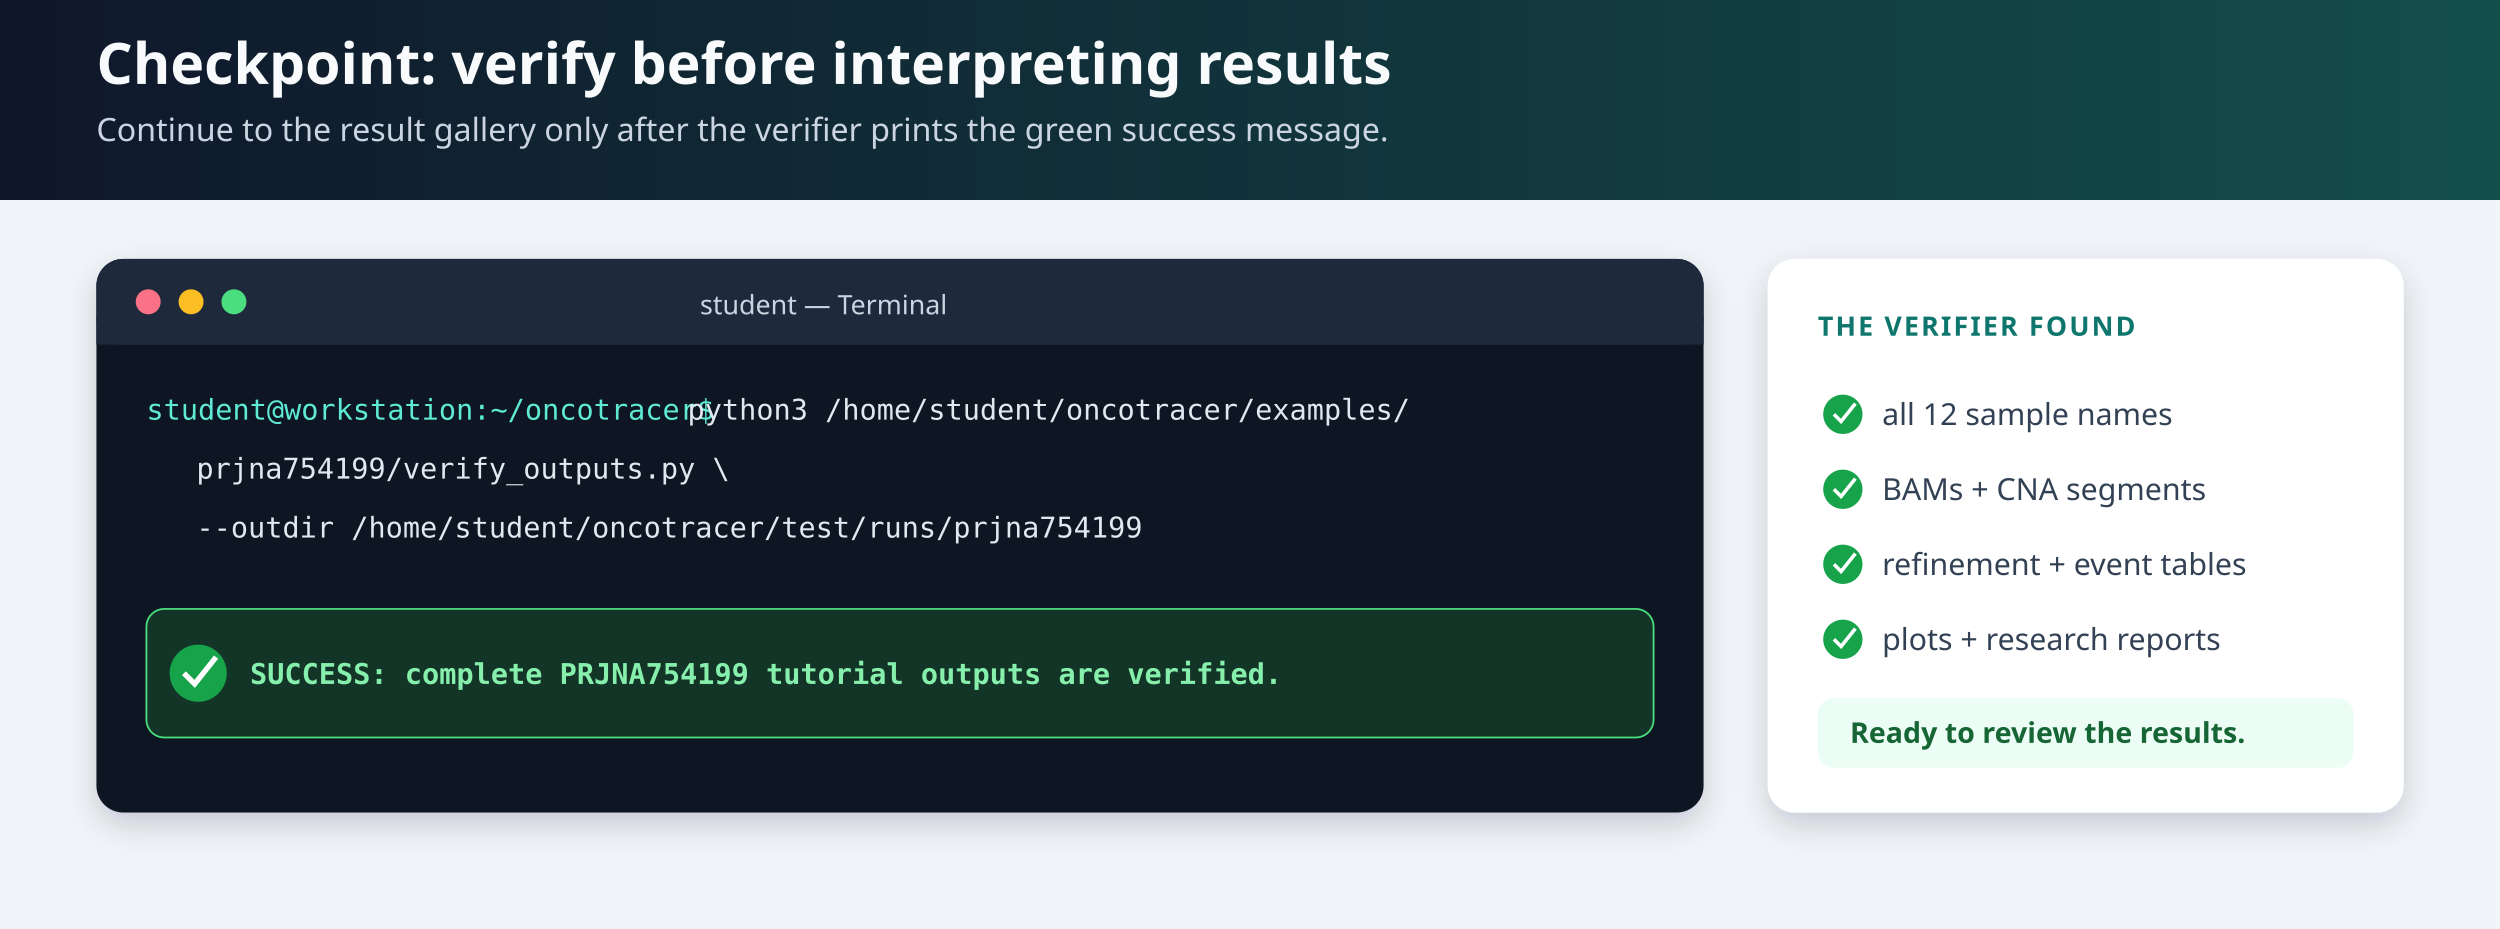
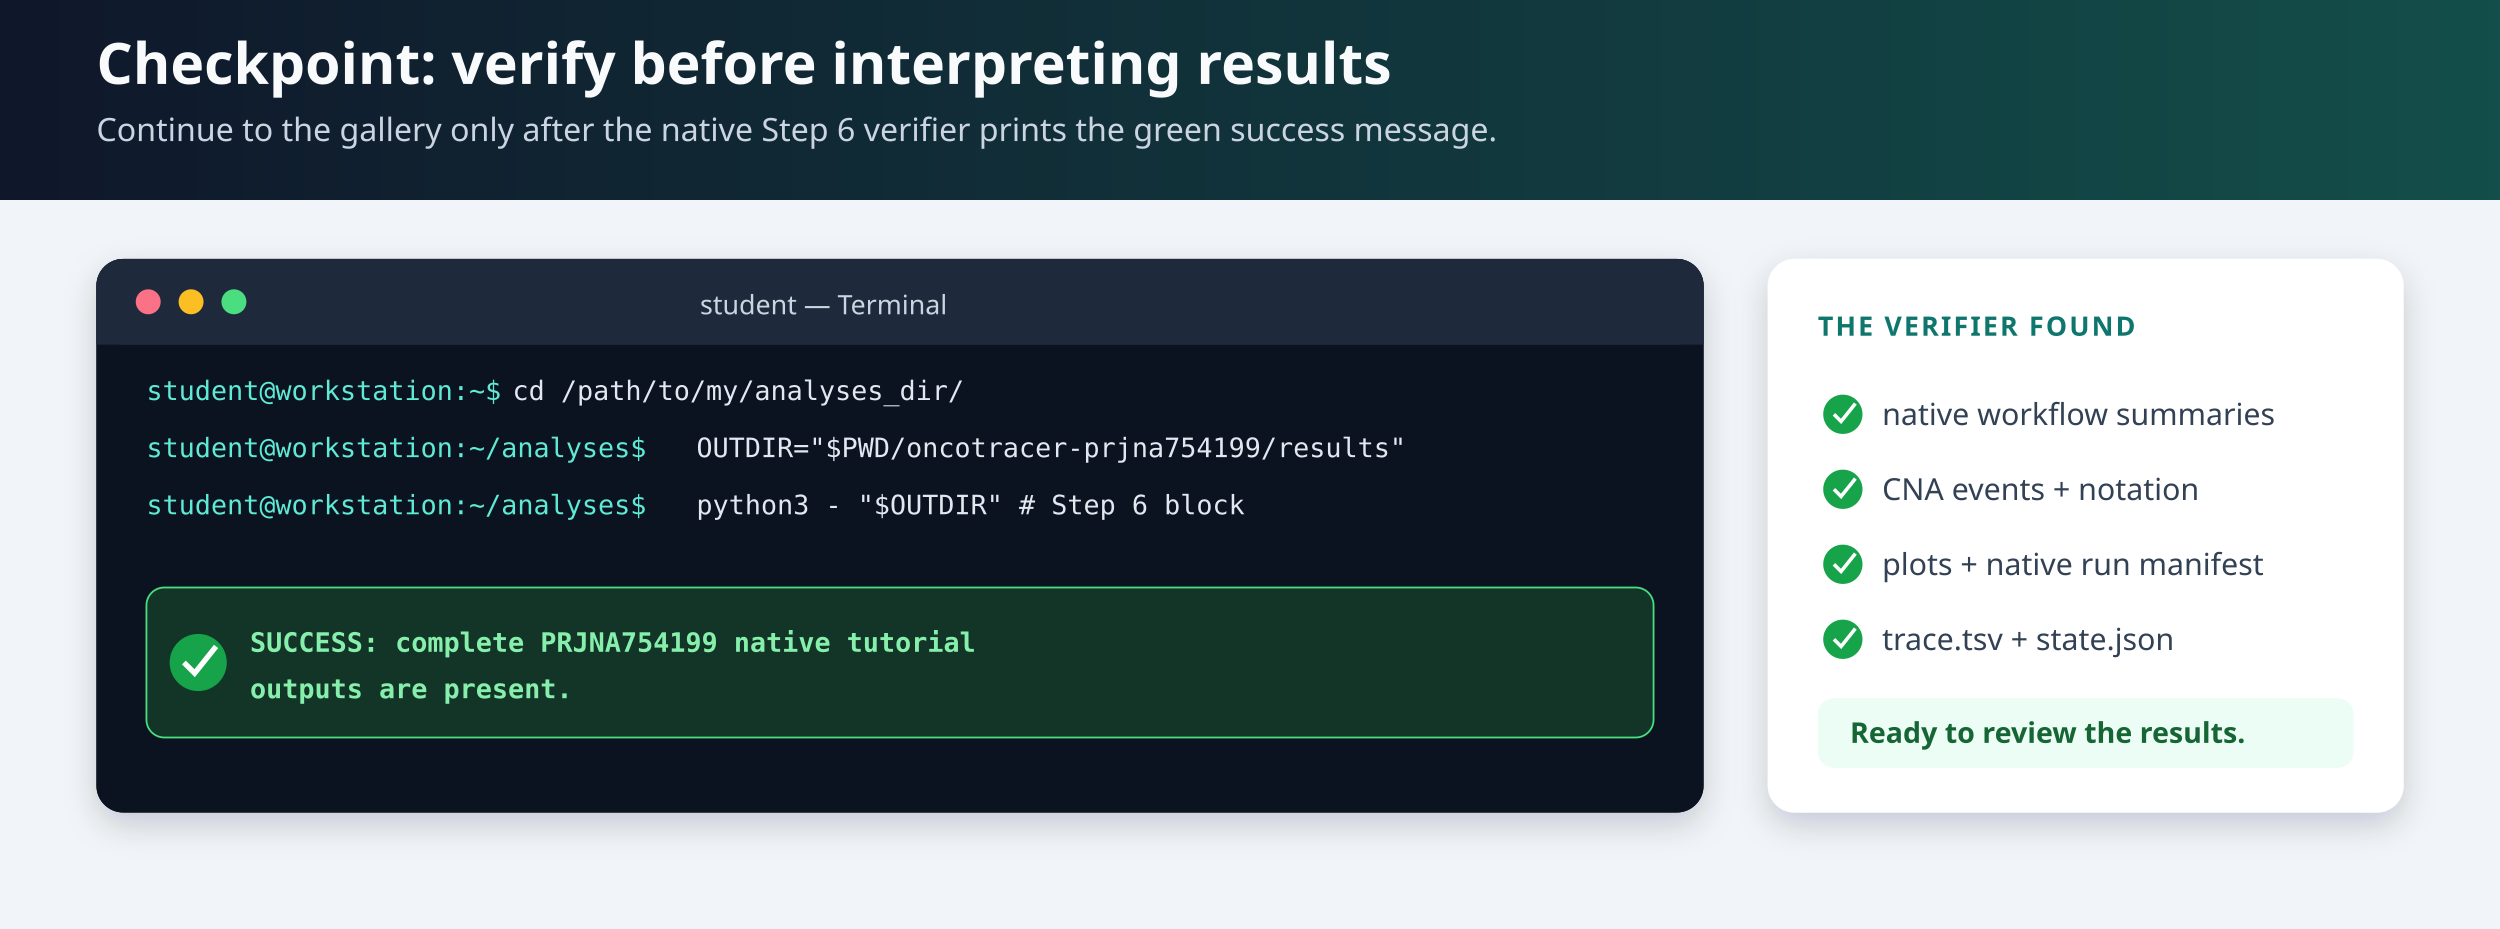
<svg xmlns="http://www.w3.org/2000/svg" width="1400" height="520" viewBox="0 0 1400 520" role="img" aria-labelledby="title desc">
  <defs>
    <linearGradient id="header" x1="0" x2="1">
      <stop offset="0" stop-color="#0f172a" />
      <stop offset="1" stop-color="#134e4a" />
    </linearGradient>
    <filter id="shadow" x="-10%" y="-10%" width="120%" height="130%">
      <feDropShadow dx="0" dy="7" stdDeviation="9" flood-color="#0f172a" flood-opacity=".18" />
    </filter>
  </defs>
-   <style>.h1{font:700 32px system-ui,sans-serif;fill:#f8fafc}.lead{font:18px system-ui,sans-serif;fill:#cbd5e1}.term{font:16px ui-monospace,SFMono-Regular,Consolas,monospace;fill:#e2e8f0}.prompt{fill:#5eead4}.success{fill:#86efac;font-weight:700}.label{font:700 15px system-ui,sans-serif;fill:#0f766e;letter-spacing:.08em}.body{font:17px system-ui,sans-serif;fill:#334155}</style>
+   <style>.h1{font:700 32px system-ui,sans-serif;fill:#f8fafc}.lead{font:18px system-ui,sans-serif;fill:#cbd5e1}.term{font:15px ui-monospace,SFMono-Regular,Consolas,monospace;fill:#e2e8f0}.prompt{fill:#5eead4}.success{fill:#86efac;font-weight:700}.label{font:700 15px system-ui,sans-serif;fill:#0f766e;letter-spacing:.08em}.body{font:17px system-ui,sans-serif;fill:#334155}</style>
  <rect width="1400" height="520" fill="#f1f5f9" />
  <rect width="1400" height="112" fill="url(#header)" />
  <text class="h1" x="54" y="47">Checkpoint: verify before interpreting results</text>
-   <text class="lead" x="54" y="79">Continue to the result gallery only after the verifier prints the green success message.</text>
+   <text class="lead" x="54" y="79">Continue to the gallery only after the native Step 6 verifier prints the green success message.</text>
  <g filter="url(#shadow)">
    <rect x="54" y="145" width="900" height="310" rx="15" fill="#0b1220" />
  </g>
+   <rect x="54" y="145" width="900" height="310" rx="15" fill="#0b1220" />
  <rect x="54" y="145" width="900" height="48" rx="15" fill="#1e293b" />
  <rect x="54" y="178" width="900" height="15" fill="#1e293b" />
  <circle cx="83" cy="169" r="7" fill="#fb7185" />
  <circle cx="107" cy="169" r="7" fill="#fbbf24" />
  <circle cx="131" cy="169" r="7" fill="#4ade80" />
  <text x="392" y="176" font-family="system-ui,sans-serif" font-size="15" fill="#cbd5e1">student — Terminal</text>
-   <text class="term prompt" x="82" y="235">student@workstation:~/oncotracer$</text>
-   <text class="term" x="385" y="235">python3 /home/student/oncotracer/examples/</text>
-   <text class="term" x="110" y="268">prjna754199/verify_outputs.py \</text>
-   <text class="term" x="110" y="301">--outdir /home/student/oncotracer/test/runs/prjna754199</text>
-   <rect x="82" y="341" width="844" height="72" rx="10" fill="#123527" stroke="#4ade80" />
-   <circle cx="111" cy="377" r="16" fill="#16a34a" />
-   <path d="M103 377l6 6 12-15" fill="none" stroke="#fff" stroke-width="3" />
-   <text class="term success" x="140" y="383">SUCCESS: complete PRJNA754199 tutorial outputs are verified.</text>
+   <text class="term prompt" x="82" y="224">student@workstation:~$</text>
+   <text class="term" x="287" y="224">cd /path/to/my/analyses_dir/</text>
+   <text class="term prompt" x="82" y="256">student@workstation:~/analyses$</text>
+   <text class="term" x="390" y="256">OUTDIR="$PWD/oncotracer-prjna754199/results"</text>
+   <text class="term prompt" x="82" y="288">student@workstation:~/analyses$</text>
+   <text class="term" x="390" y="288">python3 - "$OUTDIR"  # Step 6 block</text>
+   <rect x="82" y="329" width="844" height="84" rx="10" fill="#123527" stroke="#4ade80" />
+   <circle cx="111" cy="371" r="16" fill="#16a34a" />
+   <path d="M103 371l6 6 12-15" fill="none" stroke="#fff" stroke-width="3" />
+   <text class="term success" x="140" y="365">SUCCESS: complete PRJNA754199 native tutorial</text>
+   <text class="term success" x="140" y="391">outputs are present.</text>
  <g filter="url(#shadow)">
    <rect x="990" y="145" width="356" height="310" rx="15" fill="#fff" />
  </g>
  <text class="label" x="1018" y="188">THE VERIFIER FOUND</text>
  <circle cx="1032" cy="232" r="11" fill="#16a34a" />
  <path d="M1027 232l4 4 8-10" fill="none" stroke="#fff" stroke-width="2" />
-   <text class="body" x="1054" y="238">all 12 sample names</text>
+   <text class="body" x="1054" y="238">native workflow summaries</text>
  <circle cx="1032" cy="274" r="11" fill="#16a34a" />
  <path d="M1027 274l4 4 8-10" fill="none" stroke="#fff" stroke-width="2" />
-   <text class="body" x="1054" y="280">BAMs + CNA segments</text>
+   <text class="body" x="1054" y="280">CNA events + notation</text>
  <circle cx="1032" cy="316" r="11" fill="#16a34a" />
  <path d="M1027 316l4 4 8-10" fill="none" stroke="#fff" stroke-width="2" />
-   <text class="body" x="1054" y="322">refinement + event tables</text>
+   <text class="body" x="1054" y="322">plots + native run manifest</text>
  <circle cx="1032" cy="358" r="11" fill="#16a34a" />
  <path d="M1027 358l4 4 8-10" fill="none" stroke="#fff" stroke-width="2" />
-   <text class="body" x="1054" y="364">plots + research reports</text>
+   <text class="body" x="1054" y="364">trace.tsv + state.json</text>
  <rect x="1018" y="391" width="300" height="39" rx="9" fill="#ecfdf5" />
  <text x="1036" y="416" font-family="system-ui,sans-serif" font-size="16" font-weight="700" fill="#166534">Ready to review the results.</text>
</svg>
